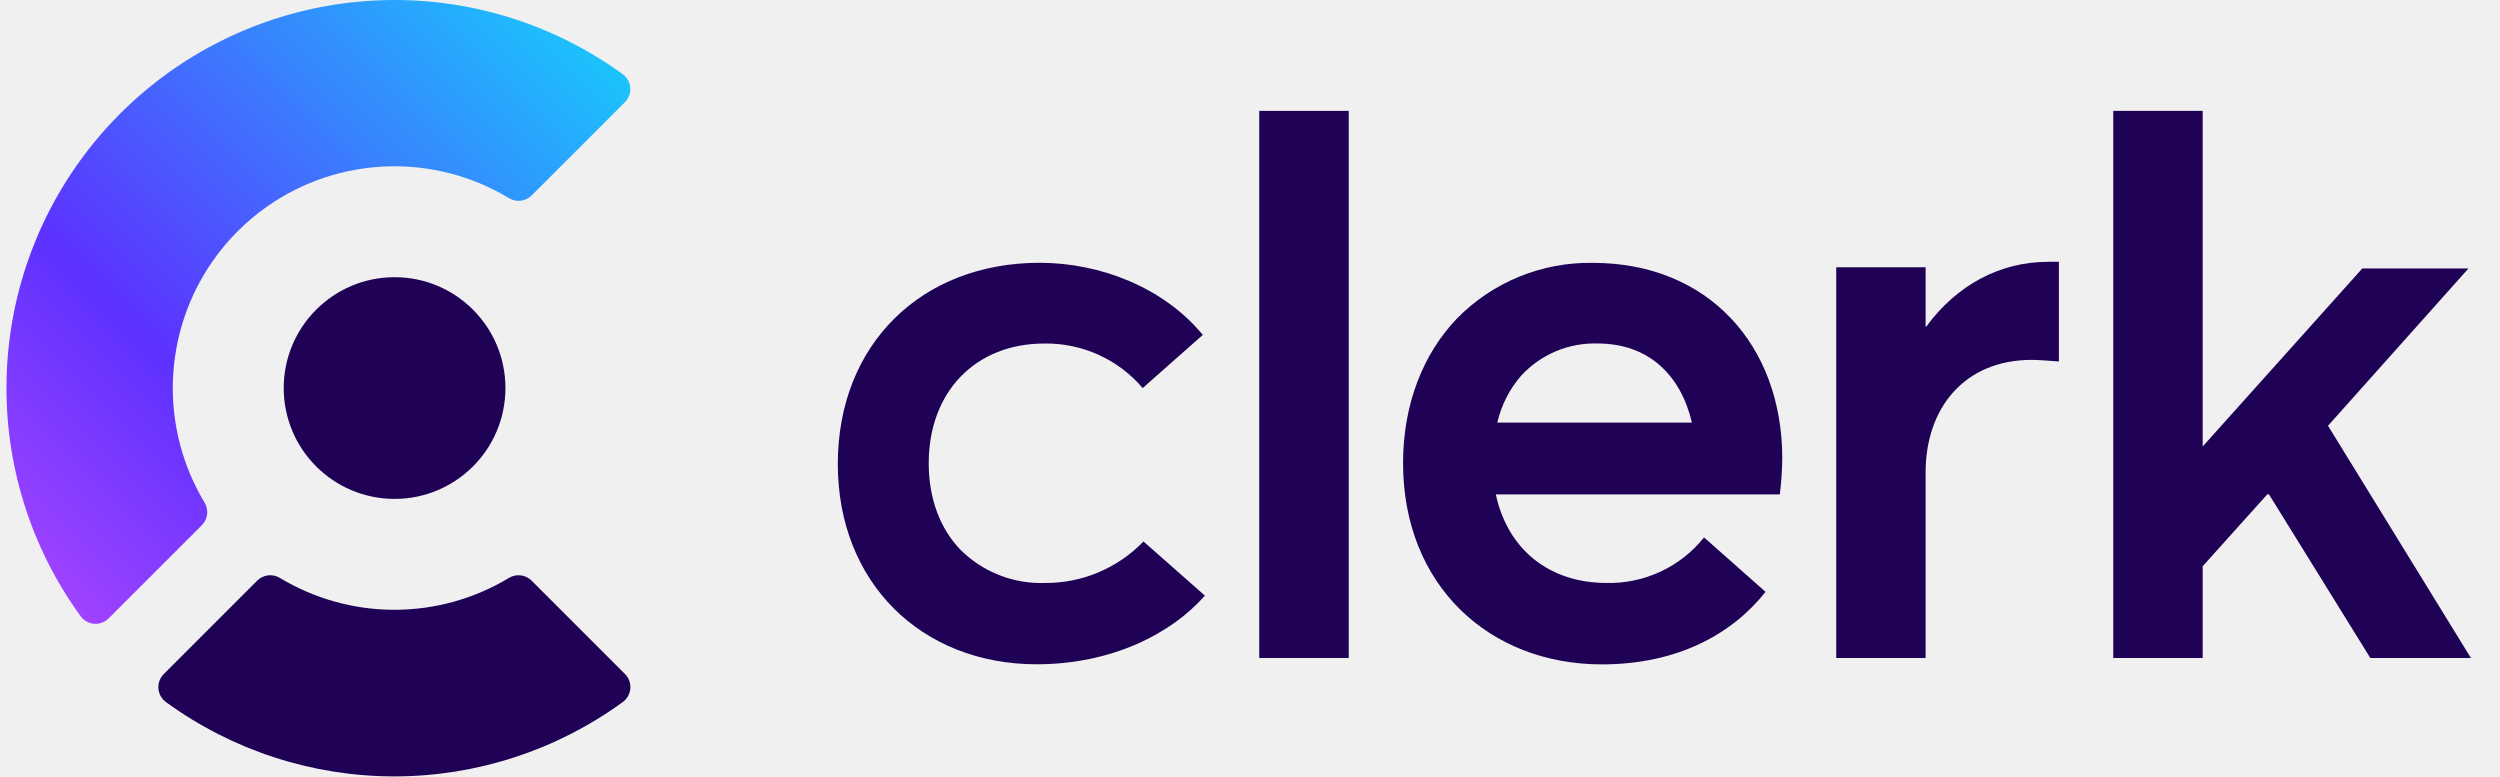
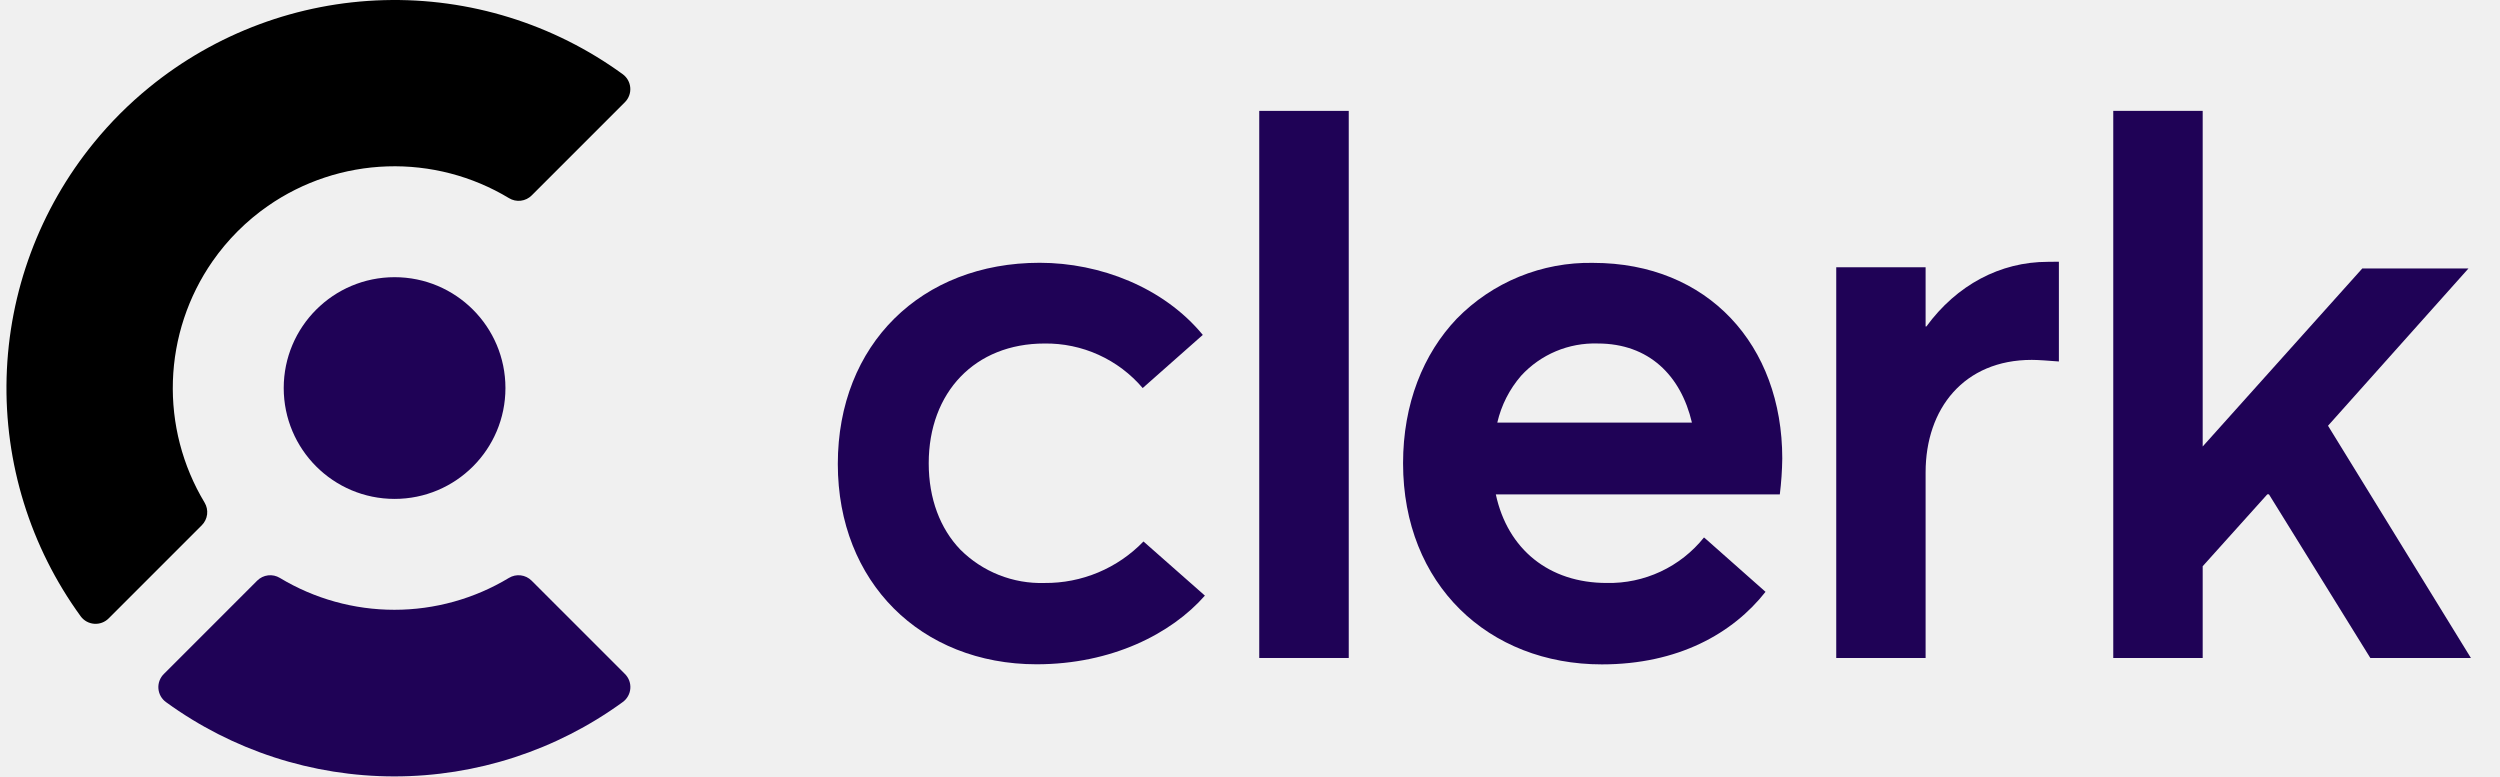
<svg xmlns="http://www.w3.org/2000/svg" width="322" height="100" viewBox="0 0 322 100" fill="none">
  <g clip-path="url(#clip0_28400_184664)">
    <path d="M147.281 69.742C145.631 71.452 143.649 72.808 141.457 73.728C139.266 74.647 136.909 75.11 134.533 75.088C132.526 75.149 130.527 74.798 128.661 74.058C126.795 73.317 125.1 72.202 123.681 70.781C121.103 68.092 119.619 64.252 119.619 59.675C119.619 50.513 125.584 44.245 134.533 44.245C136.933 44.212 139.311 44.708 141.496 45.7C143.682 46.691 145.622 48.153 147.178 49.981L154.92 43.135C149.875 37.011 141.688 33.846 133.914 33.846C118.699 33.846 107.91 44.333 107.91 59.762C107.91 67.393 110.591 73.819 115.113 78.357C119.635 82.894 126.076 85.56 133.509 85.56C143.163 85.56 150.866 81.641 155.19 76.715L147.281 69.742Z" fill="#1F0256" />
    <path d="M162.191 14.282H173.718V84.749H162.191V14.282Z" fill="#1F0256" />
    <path d="M229.24 63.679C229.43 62.144 229.536 60.6 229.557 59.054C229.557 44.442 219.99 33.859 205.195 33.859C201.932 33.795 198.691 34.4 195.67 35.636C192.65 36.872 189.914 38.713 187.632 41.046C183.309 45.584 180.715 52.01 180.715 59.672C180.715 75.292 191.725 85.573 206.322 85.573C216.119 85.573 223.171 81.607 227.399 76.228L219.847 69.541L219.474 69.224C217.976 71.098 216.066 72.602 213.892 73.618C211.718 74.635 209.34 75.137 206.941 75.086C199.531 75.086 194.184 70.762 192.662 63.679H229.24ZM192.852 54.429C193.367 52.196 194.421 50.123 195.922 48.392C197.171 47.031 198.7 45.956 200.403 45.239C202.106 44.524 203.944 44.184 205.79 44.243C212.374 44.243 216.499 48.36 217.919 54.429H192.852Z" fill="#1F0256" />
    <path d="M265.185 33.708V46.559C263.852 46.456 262.512 46.353 261.694 46.353C252.968 46.353 248.018 52.62 248.018 60.846V84.748H236.508V34.422H248.018V42.045H248.122C252.032 36.699 257.641 33.724 263.749 33.724L265.185 33.708Z" fill="#1F0256" />
    <path d="M292.027 63.672L283.706 72.93V84.749H272.188V14.282H283.706V57.508L304.26 34.582H317.936L299.849 54.835L318.253 84.749H305.299L292.242 63.672H292.027Z" fill="#1F0256" />
    <path d="M80.482 13.17L68.48 25.172C68.102 25.549 67.609 25.788 67.08 25.852C66.551 25.915 66.016 25.799 65.56 25.521C60.839 22.673 55.394 21.253 49.883 21.431C44.372 21.61 39.03 23.381 34.503 26.529C31.719 28.467 29.302 30.884 27.364 33.668C24.219 38.198 22.451 43.54 22.27 49.051C22.09 54.562 23.506 60.008 26.349 64.733C26.624 65.188 26.739 65.721 26.676 66.249C26.612 66.777 26.374 67.268 25.999 67.645L13.997 79.647C13.755 79.89 13.464 80.078 13.143 80.198C12.822 80.319 12.478 80.368 12.136 80.343C11.794 80.318 11.462 80.22 11.161 80.055C10.861 79.889 10.6 79.661 10.396 79.385C3.902 70.459 0.546 59.634 0.851 48.6C1.157 37.565 5.107 26.943 12.085 18.39C14.216 15.773 16.608 13.381 19.225 11.25C27.777 4.274 38.398 0.325 49.431 0.019C60.463 -0.286 71.287 3.068 80.212 9.561C80.49 9.764 80.72 10.025 80.887 10.326C81.054 10.627 81.153 10.96 81.179 11.303C81.205 11.646 81.156 11.991 81.035 12.313C80.915 12.635 80.726 12.928 80.482 13.17Z" fill="url(#paint0_linear_28400_184664)" />
    <path d="M80.47 86.787L68.468 74.785C68.091 74.408 67.598 74.169 67.069 74.106C66.54 74.042 66.004 74.159 65.549 74.436C61.097 77.121 55.997 78.541 50.798 78.541C45.599 78.541 40.498 77.121 36.047 74.436C35.591 74.159 35.056 74.042 34.527 74.106C33.997 74.169 33.505 74.408 33.127 74.785L21.125 86.787C20.873 87.029 20.678 87.324 20.553 87.65C20.428 87.975 20.376 88.325 20.401 88.673C20.426 89.022 20.527 89.36 20.697 89.665C20.868 89.969 21.103 90.233 21.387 90.436C29.93 96.652 40.224 100.001 50.79 100.001C61.355 100.001 71.649 96.652 80.193 90.436C80.477 90.234 80.714 89.972 80.886 89.667C81.058 89.363 81.161 89.025 81.187 88.677C81.214 88.329 81.163 87.979 81.04 87.652C80.915 87.326 80.721 87.03 80.47 86.787Z" fill="#1F0256" />
    <path d="M50.822 64.259C58.708 64.259 65.101 57.866 65.101 49.98C65.101 42.094 58.708 35.701 50.822 35.701C42.936 35.701 36.543 42.094 36.543 49.98C36.543 57.866 42.936 64.259 50.822 64.259Z" fill="#1F0256" />
  </g>
  <defs>
    <linearGradient id="paint0_linear_28400_184664" x1="69.202" y1="-7.328" x2="-32.021" y2="93.902" gradientUnits="userSpaceOnUse">
-       <stop stop-color="#17CCFC" />
-       <stop offset="0.5" stop-color="#5D31FF" />
-       <stop offset="1" stop-color="#F35AFF" />
+       <stop stopColor="#17CCFC" />
+       <stop offset="0.5" stopColor="#5D31FF" />
+       <stop offset="1" stopColor="#F35AFF" />
    </linearGradient>
    <clipPath id="clip0_28400_184664">
      <rect width="320.833" height="100" fill="white" transform="translate(0.832031)" />
    </clipPath>
  </defs>
</svg>
